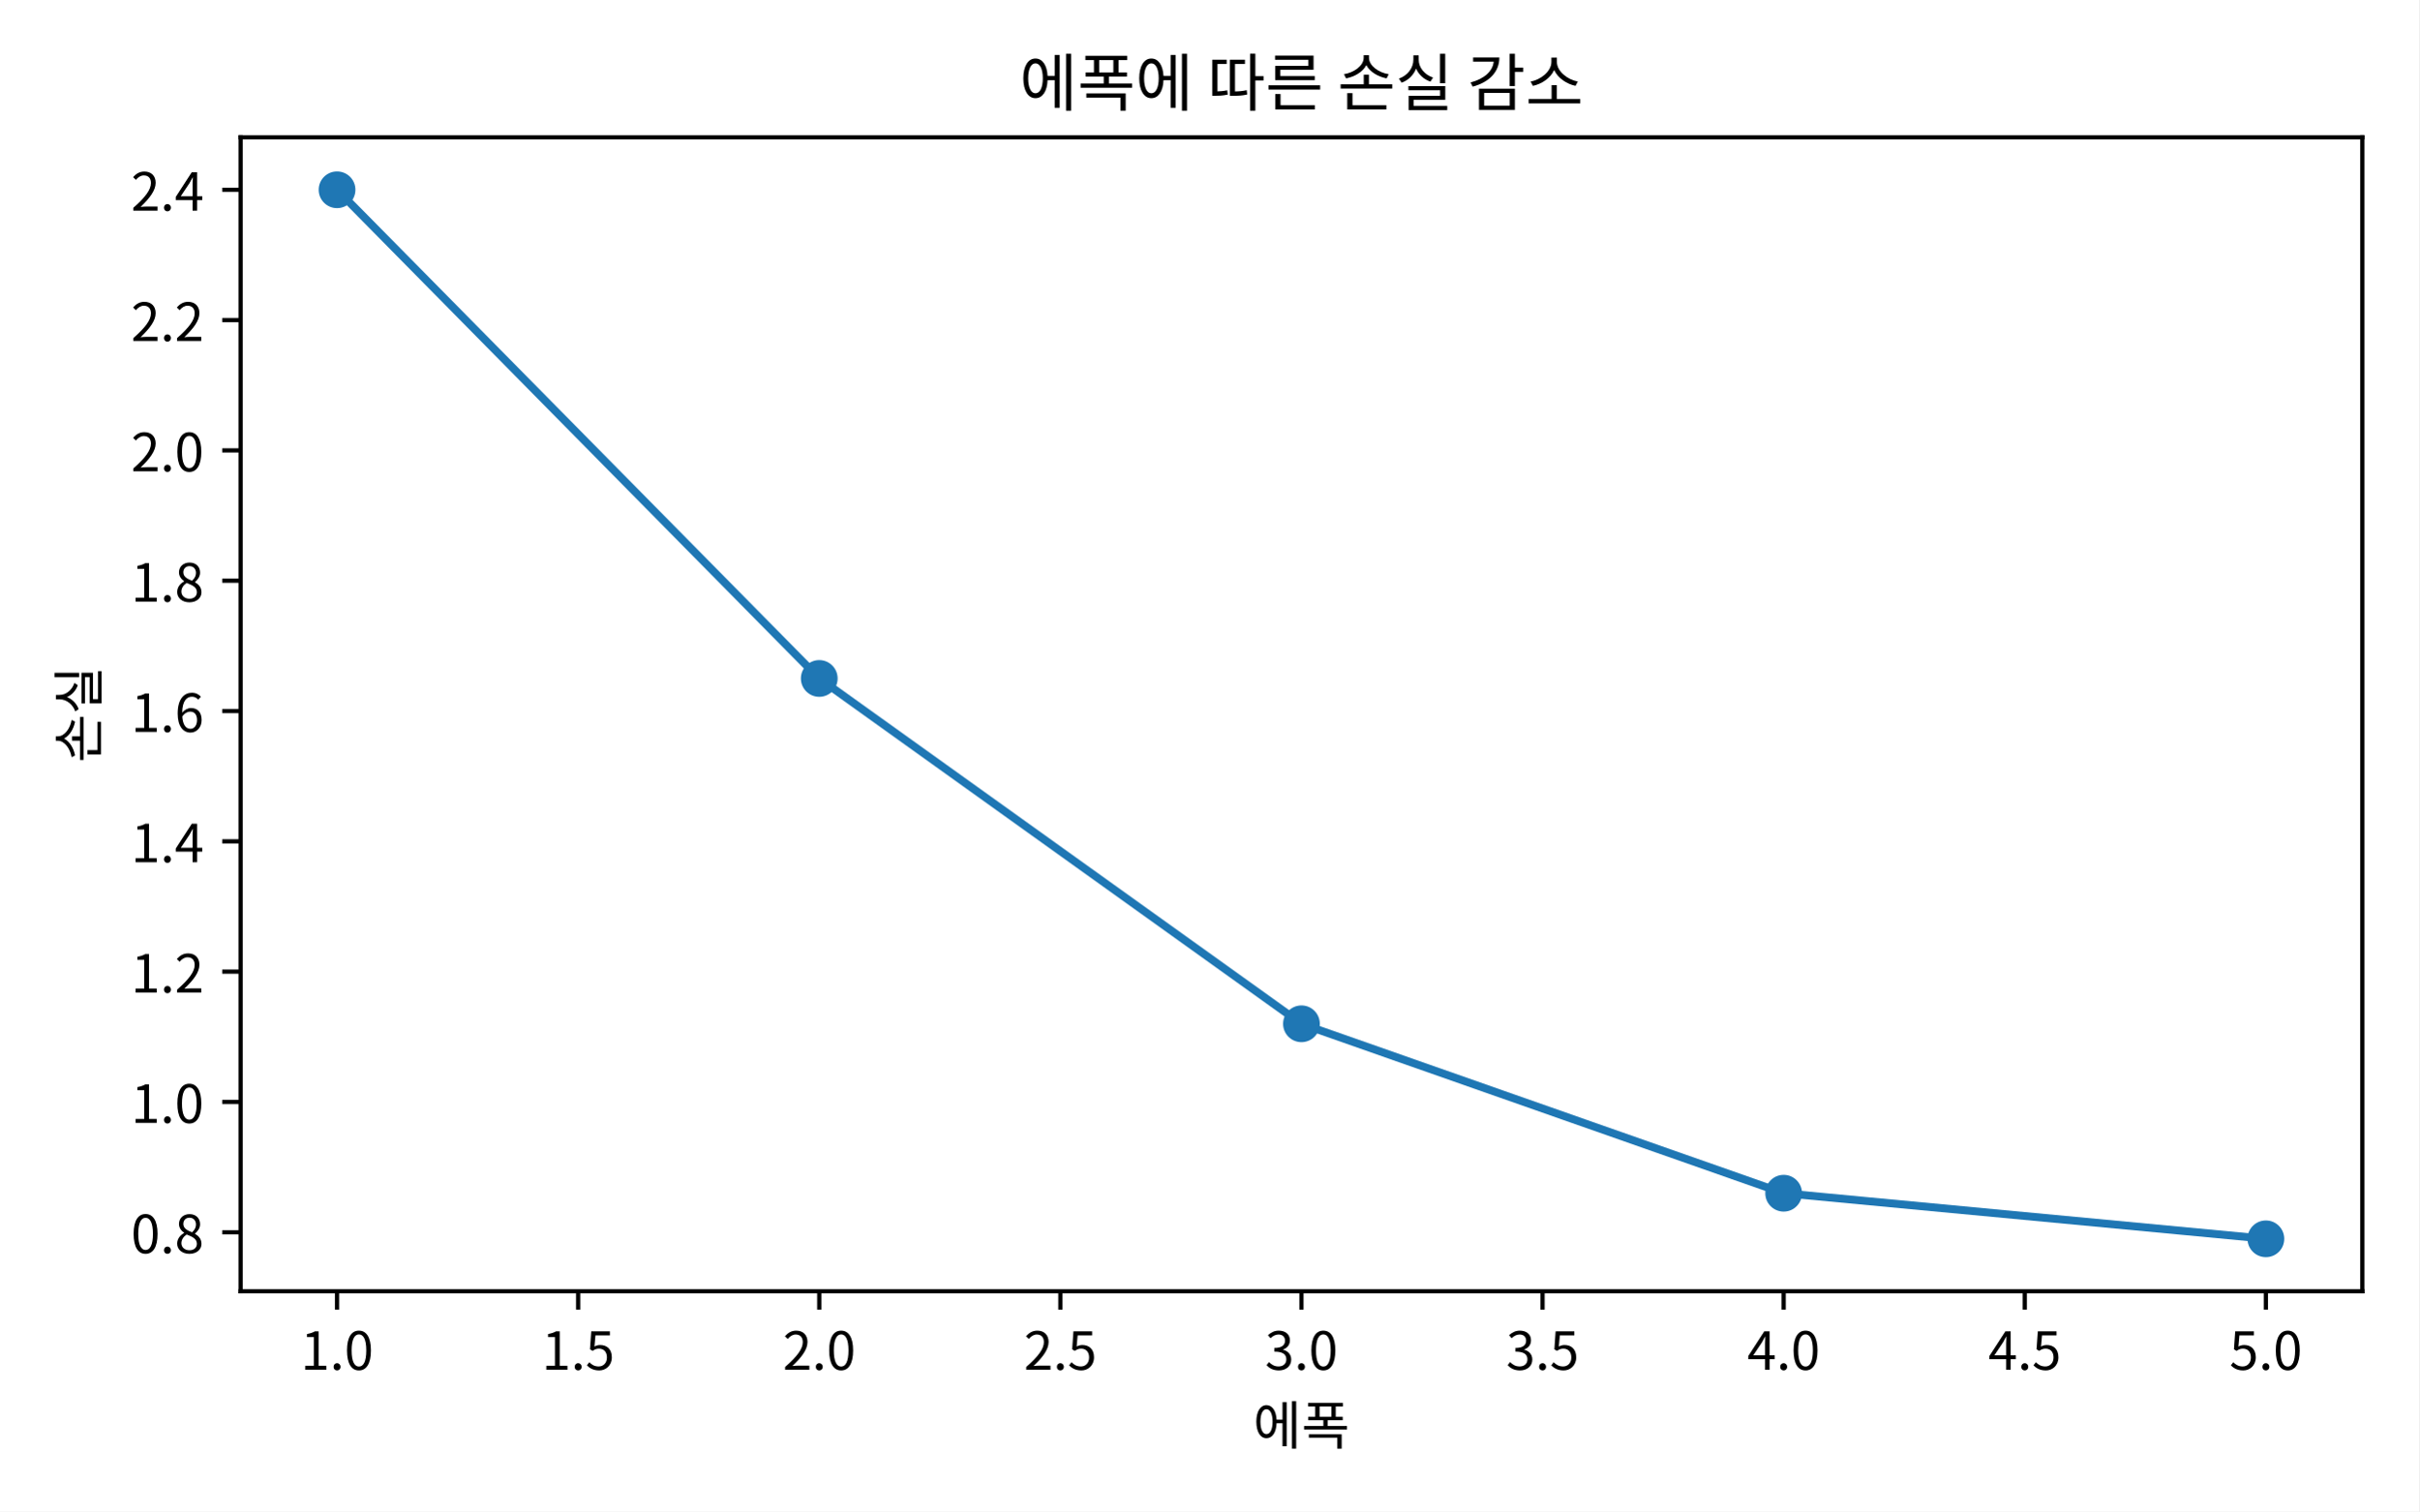
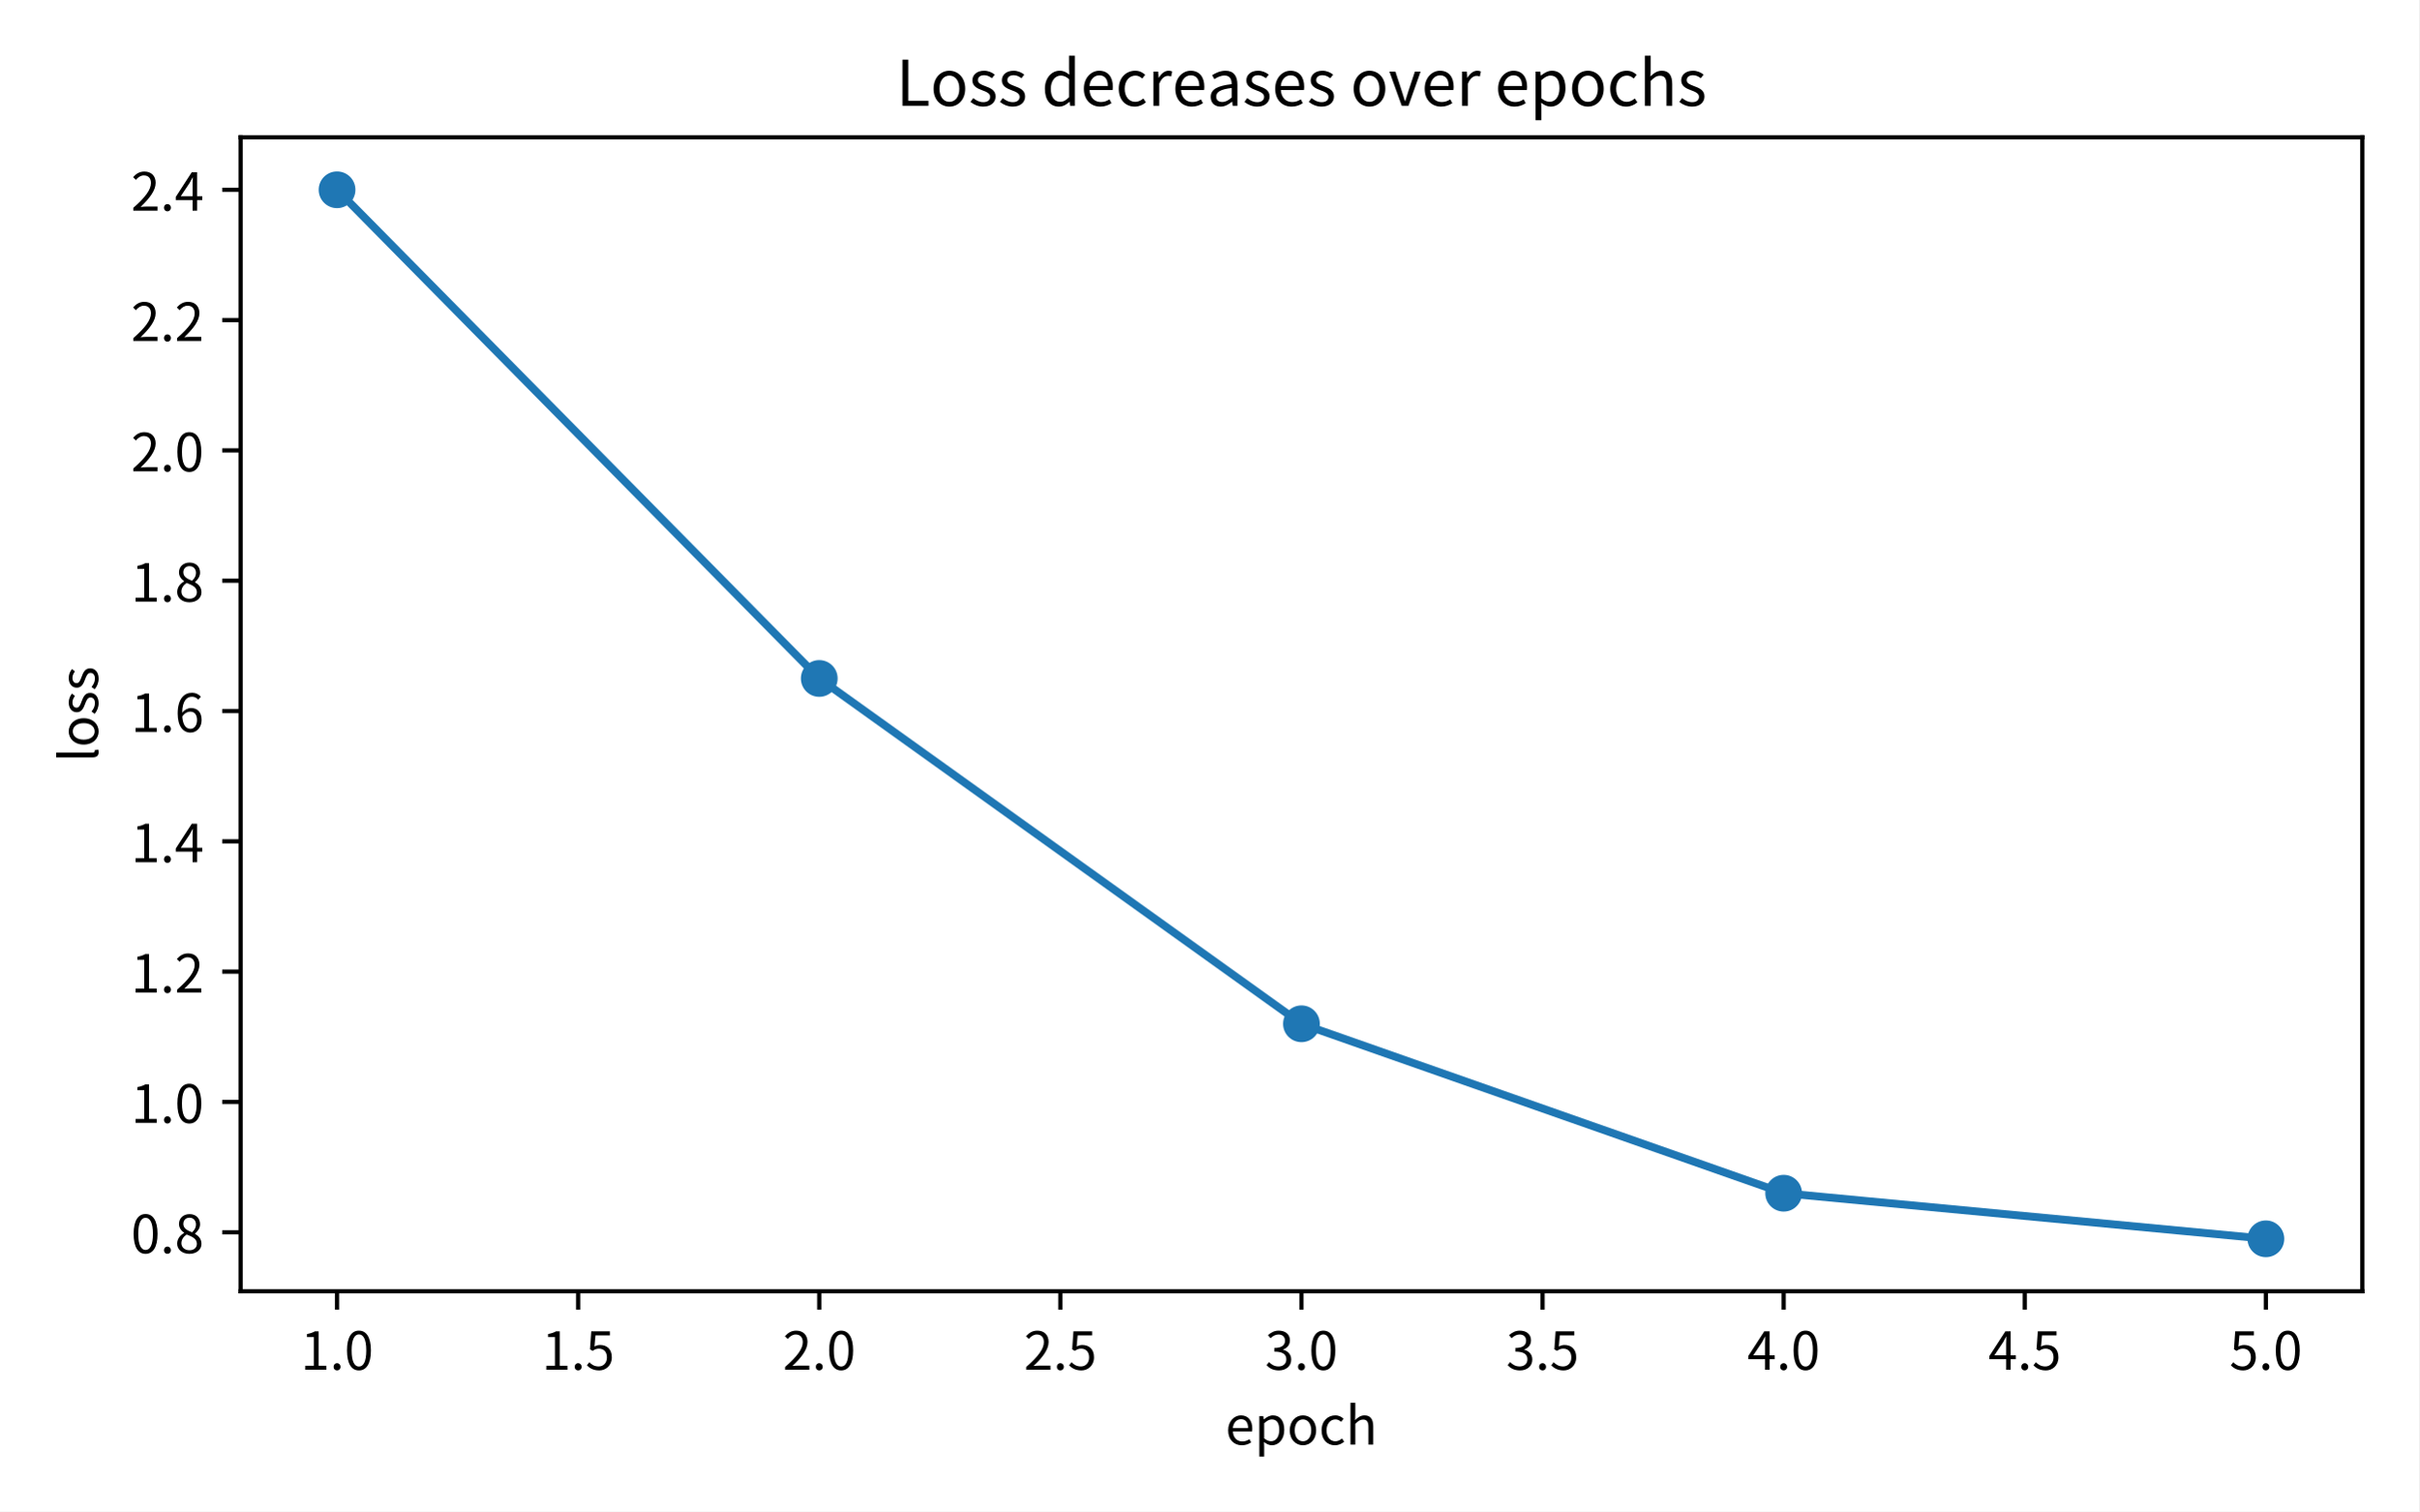
<svg xmlns="http://www.w3.org/2000/svg" xmlns:xlink="http://www.w3.org/1999/xlink" width="460.8pt" height="288pt" viewBox="0 0 460.8 288" version="1.1">
  <defs>
    <style type="text/css">*{stroke-linejoin: round; stroke-linecap: butt}</style>
  </defs>
  <g id="figure_1">
    <g id="patch_1">
      <path d="M 0 288 L 460.8 288 L 460.8 0 L 0 0 z " style="fill: #ffffff" />
    </g>
    <g id="axes_1">
      <g id="patch_2">
        <path d="M 45.83 246.04 L 450 246.04 L 450 26.16 L 45.83 26.16 z " style="fill: #ffffff" />
      </g>
      <g id="matplotlib.axis_1">
        <g id="xtick_1">
          <g id="line2d_1">
            <defs>
              <path id="m82375c42b1" d="M 0 0 L 0 3.5 " style="stroke: #000000; stroke-width: 0.8" />
            </defs>
            <g>
              <use xlink:href="#m82375c42b1" x="64.201" y="246.04" style="stroke: #000000; stroke-width: 0.8" />
            </g>
          </g>
          <g id="text_1">
            <g transform="translate(57.26152 260.9994) scale(0.1 -0.1)">
              <defs>
                <path id="NotoSansCJKjp-Regular-31" d="M 563 0 L 3136 0 L 3136 486 L 2195 486 L 2195 4691 L 1747 4691 C 1491 4544 1190 4435 774 4358 L 774 3987 L 1613 3987 L 1613 486 L 563 486 L 563 0 z " transform="scale(0.015625)" />
                <path id="NotoSansCJKjp-Regular-2e" d="M 890 -83 C 1120 -83 1312 96 1312 358 C 1312 627 1120 806 890 806 C 653 806 467 627 467 358 C 467 96 653 -83 890 -83 z " transform="scale(0.015625)" />
                <path id="NotoSansCJKjp-Regular-30" d="M 1779 -83 C 2669 -83 3238 723 3238 2362 C 3238 3987 2669 4774 1779 4774 C 883 4774 320 3987 320 2362 C 320 723 883 -83 1779 -83 z M 1779 390 C 1248 390 883 986 883 2362 C 883 3731 1248 4314 1779 4314 C 2310 4314 2675 3731 2675 2362 C 2675 986 2310 390 1779 390 z " transform="scale(0.015625)" />
              </defs>
              <use xlink:href="#NotoSansCJKjp-Regular-31" />
              <use xlink:href="#NotoSansCJKjp-Regular-2e" x="55.5" />
              <use xlink:href="#NotoSansCJKjp-Regular-30" x="83.3" />
            </g>
          </g>
        </g>
        <g id="xtick_2">
          <g id="line2d_2">
            <g>
              <use xlink:href="#m82375c42b1" x="110.13" y="246.04" style="stroke: #000000; stroke-width: 0.8" />
            </g>
          </g>
          <g id="text_2">
            <g transform="translate(103.1899 260.9994) scale(0.1 -0.1)">
              <defs>
                <path id="NotoSansCJKjp-Regular-35" d="M 1677 -83 C 2464 -83 3213 499 3213 1523 C 3213 2560 2573 3021 1798 3021 C 1517 3021 1306 2950 1094 2835 L 1216 4192 L 2982 4192 L 2982 4691 L 704 4691 L 550 2502 L 864 2304 C 1133 2483 1331 2579 1645 2579 C 2234 2579 2618 2182 2618 1510 C 2618 826 2176 403 1619 403 C 1075 403 730 653 467 922 L 173 538 C 493 224 941 -83 1677 -83 z " transform="scale(0.015625)" />
              </defs>
              <use xlink:href="#NotoSansCJKjp-Regular-31" />
              <use xlink:href="#NotoSansCJKjp-Regular-2e" x="55.5" />
              <use xlink:href="#NotoSansCJKjp-Regular-35" x="83.3" />
            </g>
          </g>
        </g>
        <g id="xtick_3">
          <g id="line2d_3">
            <g>
              <use xlink:href="#m82375c42b1" x="156.058" y="246.04" style="stroke: #000000; stroke-width: 0.8" />
            </g>
          </g>
          <g id="text_3">
            <g transform="translate(149.1183 260.9994) scale(0.1 -0.1)">
              <defs>
                <path id="NotoSansCJKjp-Regular-32" d="M 282 0 L 3232 0 L 3232 506 L 1933 506 C 1696 506 1408 480 1165 461 C 2266 1504 3008 2458 3008 3398 C 3008 4230 2477 4774 1638 4774 C 1043 4774 634 4506 256 4090 L 595 3757 C 858 4070 1184 4301 1568 4301 C 2150 4301 2432 3910 2432 3373 C 2432 2566 1754 1632 282 346 L 282 0 z " transform="scale(0.015625)" />
              </defs>
              <use xlink:href="#NotoSansCJKjp-Regular-32" />
              <use xlink:href="#NotoSansCJKjp-Regular-2e" x="55.5" />
              <use xlink:href="#NotoSansCJKjp-Regular-30" x="83.3" />
            </g>
          </g>
        </g>
        <g id="xtick_4">
          <g id="line2d_4">
            <g>
              <use xlink:href="#m82375c42b1" x="201.987" y="246.04" style="stroke: #000000; stroke-width: 0.8" />
            </g>
          </g>
          <g id="text_4">
            <g transform="translate(195.0467 260.9994) scale(0.1 -0.1)">
              <use xlink:href="#NotoSansCJKjp-Regular-32" />
              <use xlink:href="#NotoSansCJKjp-Regular-2e" x="55.5" />
              <use xlink:href="#NotoSansCJKjp-Regular-35" x="83.3" />
            </g>
          </g>
        </g>
        <g id="xtick_5">
          <g id="line2d_5">
            <g>
              <use xlink:href="#m82375c42b1" x="247.915" y="246.04" style="stroke: #000000; stroke-width: 0.8" />
            </g>
          </g>
          <g id="text_5">
            <g transform="translate(240.9752 260.9994) scale(0.1 -0.1)">
              <defs>
                <path id="NotoSansCJKjp-Regular-33" d="M 1683 -83 C 2522 -83 3194 416 3194 1254 C 3194 1901 2752 2310 2202 2445 L 2202 2477 C 2701 2650 3034 3034 3034 3603 C 3034 4346 2458 4774 1664 4774 C 1126 4774 710 4538 358 4218 L 672 3846 C 941 4115 1267 4301 1645 4301 C 2138 4301 2438 4006 2438 3558 C 2438 3053 2112 2662 1139 2662 L 1139 2214 C 2227 2214 2598 1843 2598 1274 C 2598 736 2208 403 1645 403 C 1114 403 762 659 486 941 L 186 563 C 493 224 954 -83 1683 -83 z " transform="scale(0.015625)" />
              </defs>
              <use xlink:href="#NotoSansCJKjp-Regular-33" />
              <use xlink:href="#NotoSansCJKjp-Regular-2e" x="55.5" />
              <use xlink:href="#NotoSansCJKjp-Regular-30" x="83.3" />
            </g>
          </g>
        </g>
        <g id="xtick_6">
          <g id="line2d_6">
            <g>
              <use xlink:href="#m82375c42b1" x="293.843" y="246.04" style="stroke: #000000; stroke-width: 0.8" />
            </g>
          </g>
          <g id="text_6">
            <g transform="translate(286.9036 260.9994) scale(0.1 -0.1)">
              <use xlink:href="#NotoSansCJKjp-Regular-33" />
              <use xlink:href="#NotoSansCJKjp-Regular-2e" x="55.5" />
              <use xlink:href="#NotoSansCJKjp-Regular-35" x="83.3" />
            </g>
          </g>
        </g>
        <g id="xtick_7">
          <g id="line2d_7">
            <g>
              <use xlink:href="#m82375c42b1" x="339.772" y="246.04" style="stroke: #000000; stroke-width: 0.8" />
            </g>
          </g>
          <g id="text_7">
            <g transform="translate(332.832 260.9994) scale(0.1 -0.1)">
              <defs>
                <path id="NotoSansCJKjp-Regular-34" d="M 2176 0 L 2726 0 L 2726 1293 L 3354 1293 L 3354 1760 L 2726 1760 L 2726 4691 L 2080 4691 L 128 1677 L 128 1293 L 2176 1293 L 2176 0 z M 2176 1760 L 736 1760 L 1805 3360 C 1939 3590 2067 3827 2182 4051 L 2208 4051 C 2195 3814 2176 3430 2176 3200 L 2176 1760 z " transform="scale(0.015625)" />
              </defs>
              <use xlink:href="#NotoSansCJKjp-Regular-34" />
              <use xlink:href="#NotoSansCJKjp-Regular-2e" x="55.5" />
              <use xlink:href="#NotoSansCJKjp-Regular-30" x="83.3" />
            </g>
          </g>
        </g>
        <g id="xtick_8">
          <g id="line2d_8">
            <g>
              <use xlink:href="#m82375c42b1" x="385.7" y="246.04" style="stroke: #000000; stroke-width: 0.8" />
            </g>
          </g>
          <g id="text_8">
            <g transform="translate(378.7604 260.9994) scale(0.1 -0.1)">
              <use xlink:href="#NotoSansCJKjp-Regular-34" />
              <use xlink:href="#NotoSansCJKjp-Regular-2e" x="55.5" />
              <use xlink:href="#NotoSansCJKjp-Regular-35" x="83.3" />
            </g>
          </g>
        </g>
        <g id="xtick_9">
          <g id="line2d_9">
            <g>
              <use xlink:href="#m82375c42b1" x="431.629" y="246.04" style="stroke: #000000; stroke-width: 0.8" />
            </g>
          </g>
          <g id="text_9">
            <g transform="translate(424.6888 260.9994) scale(0.1 -0.1)">
              <use xlink:href="#NotoSansCJKjp-Regular-35" />
              <use xlink:href="#NotoSansCJKjp-Regular-2e" x="55.5" />
              <use xlink:href="#NotoSansCJKjp-Regular-30" x="83.3" />
            </g>
          </g>
        </g>
        <g id="text_10">
-           <g transform="translate(238.715 275.2494) scale(0.1 -0.1)">
+           <g transform="translate(233.4298 275.2494) scale(0.1 -0.1)">
            <defs>
-               <path id="NotoSansCJKjp-Regular-c5d0" d="M 4730 5293 L 4730 -499 L 5242 -499 L 5242 5293 L 4730 5293 z M 1619 4314 C 2080 4314 2368 3731 2368 2797 C 2368 1856 2080 1274 1619 1274 C 1171 1274 883 1856 883 2797 C 883 3731 1171 4314 1619 4314 z M 1619 4806 C 877 4806 390 4032 390 2797 C 390 1555 877 774 1619 774 C 2336 774 2810 1472 2854 2605 L 3578 2605 L 3578 -205 L 4083 -205 L 4083 5171 L 3578 5171 L 3578 3040 L 2854 3040 C 2797 4134 2323 4806 1619 4806 z " transform="scale(0.015625)" />
-               <path id="NotoSansCJKjp-Regular-d3ed" d="M 902 1261 L 902 832 L 4371 832 L 4371 -499 L 4902 -499 L 4902 1261 L 902 1261 z M 320 2266 L 320 1837 L 5549 1837 L 5549 2266 L 3200 2266 L 3200 2970 L 5030 2970 L 5030 3392 L 4179 3392 L 4179 4646 L 5050 4646 L 5050 5082 L 806 5082 L 806 4646 L 1677 4646 L 1677 3392 L 826 3392 L 826 2970 L 2669 2970 L 2669 2266 L 320 2266 z M 2208 4646 L 3648 4646 L 3648 3392 L 2208 3392 L 2208 4646 z " transform="scale(0.015625)" />
+               <path id="NotoSansCJKjp-Regular-65" d="M 1997 -83 C 2464 -83 2835 70 3136 269 L 2931 659 C 2669 486 2400 384 2061 384 C 1402 384 947 858 909 1600 L 3251 1600 C 3264 1690 3277 1805 3277 1933 C 3277 2925 2778 3565 1888 3565 C 1094 3565 333 2867 333 1734 C 333 589 1069 -83 1997 -83 z M 902 2016 C 973 2707 1408 3098 1901 3098 C 2445 3098 2765 2720 2765 2016 L 902 2016 z " transform="scale(0.015625)" />
+               <path id="NotoSansCJKjp-Regular-70" d="M 589 -1466 L 1178 -1466 L 1178 -288 L 1158 320 C 1472 58 1805 -83 2118 -83 C 2912 -83 3629 602 3629 1792 C 3629 2867 3142 3565 2246 3565 C 1843 3565 1453 3334 1139 3072 L 1126 3072 L 1069 3475 L 589 3475 L 589 -1466 z M 2022 410 C 1792 410 1485 499 1178 768 L 1178 2598 C 1510 2906 1811 3072 2099 3072 C 2765 3072 3021 2560 3021 1786 C 3021 928 2598 410 2022 410 z " transform="scale(0.015625)" />
+               <path id="NotoSansCJKjp-Regular-6f" d="M 1939 -83 C 2790 -83 3546 582 3546 1734 C 3546 2893 2790 3565 1939 3565 C 1088 3565 333 2893 333 1734 C 333 582 1088 -83 1939 -83 z M 1939 403 C 1338 403 934 934 934 1734 C 934 2534 1338 3072 1939 3072 C 2541 3072 2950 2534 2950 1734 C 2950 934 2541 403 1939 403 z " transform="scale(0.015625)" />
+               <path id="NotoSansCJKjp-Regular-63" d="M 1958 -83 C 2374 -83 2771 83 3085 352 L 2829 749 C 2611 557 2330 403 2010 403 C 1370 403 934 934 934 1734 C 934 2534 1395 3072 2029 3072 C 2298 3072 2522 2950 2720 2771 L 3014 3155 C 2771 3373 2458 3565 2003 3565 C 1107 3565 333 2893 333 1734 C 333 582 1037 -83 1958 -83 z " transform="scale(0.015625)" />
+               <path id="NotoSansCJKjp-Regular-68" d="M 589 0 L 1178 0 L 1178 2522 C 1523 2874 1766 3053 2125 3053 C 2586 3053 2784 2778 2784 2125 L 2784 0 L 3366 0 L 3366 2202 C 3366 3085 3034 3565 2304 3565 C 1830 3565 1472 3302 1152 2982 L 1178 3699 L 1178 5094 L 589 5094 L 589 0 z " transform="scale(0.015625)" />
            </defs>
-             <use xlink:href="#NotoSansCJKjp-Regular-c5d0" />
-             <use xlink:href="#NotoSansCJKjp-Regular-d3ed" x="92" />
+             <use xlink:href="#NotoSansCJKjp-Regular-65" />
+             <use xlink:href="#NotoSansCJKjp-Regular-70" x="55.4" />
+             <use xlink:href="#NotoSansCJKjp-Regular-6f" x="117.4" />
+             <use xlink:href="#NotoSansCJKjp-Regular-63" x="178" />
+             <use xlink:href="#NotoSansCJKjp-Regular-68" x="229" />
          </g>
        </g>
      </g>
      <g id="matplotlib.axis_2">
        <g id="ytick_1">
          <g id="line2d_10">
            <defs>
              <path id="m13616941af" d="M 0 0 L -3.5 0 " style="stroke: #000000; stroke-width: 0.8" />
            </defs>
            <g>
              <use xlink:href="#m13616941af" x="45.83" y="234.804" style="stroke: #000000; stroke-width: 0.8" />
            </g>
          </g>
          <g id="text_11">
            <g transform="translate(24.95031 238.7836) scale(0.1 -0.1)">
              <defs>
                <path id="NotoSansCJKjp-Regular-38" d="M 1792 -83 C 2669 -83 3258 448 3258 1126 C 3258 1773 2880 2125 2470 2362 L 2470 2394 C 2746 2611 3091 3034 3091 3526 C 3091 4250 2605 4762 1805 4762 C 1075 4762 518 4282 518 3571 C 518 3078 813 2726 1152 2490 L 1152 2464 C 723 2234 294 1792 294 1165 C 294 442 922 -83 1792 -83 z M 2112 2547 C 1555 2765 1050 3014 1050 3571 C 1050 4026 1363 4326 1798 4326 C 2298 4326 2592 3962 2592 3494 C 2592 3149 2426 2829 2112 2547 z M 1798 352 C 1235 352 813 717 813 1216 C 813 1664 1082 2035 1459 2278 C 2125 2010 2701 1779 2701 1146 C 2701 678 2342 352 1798 352 z " transform="scale(0.015625)" />
              </defs>
              <use xlink:href="#NotoSansCJKjp-Regular-30" />
              <use xlink:href="#NotoSansCJKjp-Regular-2e" x="55.5" />
              <use xlink:href="#NotoSansCJKjp-Regular-38" x="83.3" />
            </g>
          </g>
        </g>
        <g id="ytick_2">
          <g id="line2d_11">
            <g>
              <use xlink:href="#m13616941af" x="45.83" y="209.973" style="stroke: #000000; stroke-width: 0.8" />
            </g>
          </g>
          <g id="text_12">
            <g transform="translate(24.95031 213.9524) scale(0.1 -0.1)">
              <use xlink:href="#NotoSansCJKjp-Regular-31" />
              <use xlink:href="#NotoSansCJKjp-Regular-2e" x="55.5" />
              <use xlink:href="#NotoSansCJKjp-Regular-30" x="83.3" />
            </g>
          </g>
        </g>
        <g id="ytick_3">
          <g id="line2d_12">
            <g>
              <use xlink:href="#m13616941af" x="45.83" y="185.142" style="stroke: #000000; stroke-width: 0.8" />
            </g>
          </g>
          <g id="text_13">
            <g transform="translate(24.95031 189.1212) scale(0.1 -0.1)">
              <use xlink:href="#NotoSansCJKjp-Regular-31" />
              <use xlink:href="#NotoSansCJKjp-Regular-2e" x="55.5" />
              <use xlink:href="#NotoSansCJKjp-Regular-32" x="83.3" />
            </g>
          </g>
        </g>
        <g id="ytick_4">
          <g id="line2d_13">
            <g>
              <use xlink:href="#m13616941af" x="45.83" y="160.31" style="stroke: #000000; stroke-width: 0.8" />
            </g>
          </g>
          <g id="text_14">
            <g transform="translate(24.95031 164.2901) scale(0.1 -0.1)">
              <use xlink:href="#NotoSansCJKjp-Regular-31" />
              <use xlink:href="#NotoSansCJKjp-Regular-2e" x="55.5" />
              <use xlink:href="#NotoSansCJKjp-Regular-34" x="83.3" />
            </g>
          </g>
        </g>
        <g id="ytick_5">
          <g id="line2d_14">
            <g>
              <use xlink:href="#m13616941af" x="45.83" y="135.479" style="stroke: #000000; stroke-width: 0.8" />
            </g>
          </g>
          <g id="text_15">
            <g transform="translate(24.95031 139.4589) scale(0.1 -0.1)">
              <defs>
                <path id="NotoSansCJKjp-Regular-36" d="M 1926 -83 C 2656 -83 3277 531 3277 1440 C 3277 2426 2765 2912 1971 2912 C 1606 2912 1197 2701 909 2349 C 934 3802 1466 4294 2118 4294 C 2400 4294 2682 4154 2861 3936 L 3194 4294 C 2931 4576 2579 4774 2093 4774 C 1184 4774 358 4077 358 2240 C 358 691 1030 -83 1926 -83 z M 922 1882 C 1229 2317 1587 2477 1875 2477 C 2445 2477 2720 2074 2720 1440 C 2720 800 2374 378 1926 378 C 1338 378 986 909 922 1882 z " transform="scale(0.015625)" />
              </defs>
              <use xlink:href="#NotoSansCJKjp-Regular-31" />
              <use xlink:href="#NotoSansCJKjp-Regular-2e" x="55.5" />
              <use xlink:href="#NotoSansCJKjp-Regular-36" x="83.3" />
            </g>
          </g>
        </g>
        <g id="ytick_6">
          <g id="line2d_15">
            <g>
              <use xlink:href="#m13616941af" x="45.83" y="110.648" style="stroke: #000000; stroke-width: 0.8" />
            </g>
          </g>
          <g id="text_16">
            <g transform="translate(24.95031 114.6277) scale(0.1 -0.1)">
              <use xlink:href="#NotoSansCJKjp-Regular-31" />
              <use xlink:href="#NotoSansCJKjp-Regular-2e" x="55.5" />
              <use xlink:href="#NotoSansCJKjp-Regular-38" x="83.3" />
            </g>
          </g>
        </g>
        <g id="ytick_7">
          <g id="line2d_16">
            <g>
              <use xlink:href="#m13616941af" x="45.83" y="85.817" style="stroke: #000000; stroke-width: 0.8" />
            </g>
          </g>
          <g id="text_17">
            <g transform="translate(24.95031 89.79657) scale(0.1 -0.1)">
              <use xlink:href="#NotoSansCJKjp-Regular-32" />
              <use xlink:href="#NotoSansCJKjp-Regular-2e" x="55.5" />
              <use xlink:href="#NotoSansCJKjp-Regular-30" x="83.3" />
            </g>
          </g>
        </g>
        <g id="ytick_8">
          <g id="line2d_17">
            <g>
              <use xlink:href="#m13616941af" x="45.83" y="60.986" style="stroke: #000000; stroke-width: 0.8" />
            </g>
          </g>
          <g id="text_18">
            <g transform="translate(24.95031 64.9654) scale(0.1 -0.1)">
              <use xlink:href="#NotoSansCJKjp-Regular-32" />
              <use xlink:href="#NotoSansCJKjp-Regular-2e" x="55.5" />
              <use xlink:href="#NotoSansCJKjp-Regular-32" x="83.3" />
            </g>
          </g>
        </g>
        <g id="ytick_9">
          <g id="line2d_18">
            <g>
              <use xlink:href="#m13616941af" x="45.83" y="36.155" style="stroke: #000000; stroke-width: 0.8" />
            </g>
          </g>
          <g id="text_19">
            <g transform="translate(24.95031 40.13423) scale(0.1 -0.1)">
              <use xlink:href="#NotoSansCJKjp-Regular-32" />
              <use xlink:href="#NotoSansCJKjp-Regular-2e" x="55.5" />
              <use xlink:href="#NotoSansCJKjp-Regular-34" x="83.3" />
            </g>
          </g>
        </g>
        <g id="text_20">
-           <g transform="translate(18.65969 145.3) rotate(-90) scale(0.1 -0.1)">
+           <g transform="translate(18.65969 145.2297) rotate(-90) scale(0.1 -0.1)">
            <defs>
-               <path id="NotoSansCJKjp-Regular-c190" d="M 992 1286 L 992 -371 L 4966 -371 L 4966 64 L 1523 64 L 1523 1286 L 992 1286 z M 2669 3162 L 2669 2189 L 320 2189 L 320 1754 L 5562 1754 L 5562 2189 L 3194 2189 L 3194 3162 L 2669 3162 z M 2662 5139 L 2662 4883 C 2662 4077 1683 3379 659 3213 L 870 2790 C 1747 2957 2573 3443 2931 4134 C 3290 3443 4122 2957 4992 2790 L 5203 3213 C 4179 3373 3200 4070 3200 4883 L 3200 5139 L 2662 5139 z " transform="scale(0.015625)" />
-               <path id="NotoSansCJKjp-Regular-c2e4" d="M 4531 5293 L 4531 2298 L 5056 2298 L 5056 5293 L 4531 5293 z M 1338 -6 L 1338 -435 L 5261 -435 L 5261 -6 L 1850 -6 L 1850 608 L 5062 608 L 5062 2003 L 1318 2003 L 1318 1581 L 4538 1581 L 4538 1011 L 1338 1011 L 1338 -6 z M 1824 5126 L 1824 4685 C 1824 3846 1229 3072 358 2771 L 627 2349 C 1312 2598 1843 3123 2099 3782 C 2362 3168 2886 2688 3558 2458 L 3821 2874 C 2963 3155 2362 3878 2362 4685 L 2362 5126 L 1824 5126 z " transform="scale(0.015625)" />
+               <path id="NotoSansCJKjp-Regular-6c" d="M 1203 -83 C 1363 -83 1459 -58 1542 -32 L 1459 416 C 1395 403 1370 403 1338 403 C 1248 403 1178 474 1178 653 L 1178 5094 L 589 5094 L 589 691 C 589 198 768 -83 1203 -83 z " transform="scale(0.015625)" />
+               <path id="NotoSansCJKjp-Regular-73" d="M 1498 -83 C 2317 -83 2758 384 2758 947 C 2758 1606 2208 1811 1702 2003 C 1312 2150 954 2278 954 2605 C 954 2880 1158 3110 1600 3110 C 1907 3110 2150 2976 2387 2803 L 2669 3168 C 2406 3386 2022 3565 1594 3565 C 832 3565 397 3130 397 2579 C 397 1984 922 1754 1408 1574 C 1792 1434 2202 1267 2202 915 C 2202 614 1978 371 1517 371 C 1101 371 794 538 486 787 L 205 397 C 531 122 1005 -83 1498 -83 z " transform="scale(0.015625)" />
            </defs>
-             <use xlink:href="#NotoSansCJKjp-Regular-c190" />
-             <use xlink:href="#NotoSansCJKjp-Regular-c2e4" x="92" />
+             <use xlink:href="#NotoSansCJKjp-Regular-6c" />
+             <use xlink:href="#NotoSansCJKjp-Regular-6f" x="28.4" />
+             <use xlink:href="#NotoSansCJKjp-Regular-73" x="89" />
+             <use xlink:href="#NotoSansCJKjp-Regular-73" x="135.8" />
          </g>
        </g>
      </g>
      <g id="line2d_19">
-         <path d="M 64.201 36.155 L 156.058 129.271 L 247.915 195.074 L 339.772 227.355 L 431.629 236.045 " clip-path="url(#pe36f30b845)" style="fill: none; stroke: #1f77b4; stroke-width: 1.5; stroke-linecap: square" />
+         <path d="M 64.201 36.155 L 156.058 129.271 L 247.915 195.074 L 339.772 227.355 L 431.629 236.045 " clip-path="url(#pfd9e10957d)" style="fill: none; stroke: #1f77b4; stroke-width: 1.5; stroke-linecap: square" />
        <defs>
          <path id="mca828d2906" d="M 0 3 C 0.796 3 1.559 2.684 2.121 2.121 C 2.684 1.559 3 0.796 3 0 C 3 -0.796 2.684 -1.559 2.121 -2.121 C 1.559 -2.684 0.796 -3 0 -3 C -0.796 -3 -1.559 -2.684 -2.121 -2.121 C -2.684 -1.559 -3 -0.796 -3 0 C -3 0.796 -2.684 1.559 -2.121 2.121 C -1.559 2.684 -0.796 3 0 3 z " style="stroke: #1f77b4" />
        </defs>
-         <g clip-path="url(#pe36f30b845)">
+         <g clip-path="url(#pfd9e10957d)">
          <use xlink:href="#mca828d2906" x="64.201" y="36.155" style="fill: #1f77b4; stroke: #1f77b4" />
          <use xlink:href="#mca828d2906" x="156.058" y="129.271" style="fill: #1f77b4; stroke: #1f77b4" />
          <use xlink:href="#mca828d2906" x="247.915" y="195.074" style="fill: #1f77b4; stroke: #1f77b4" />
          <use xlink:href="#mca828d2906" x="339.772" y="227.355" style="fill: #1f77b4; stroke: #1f77b4" />
          <use xlink:href="#mca828d2906" x="431.629" y="236.045" style="fill: #1f77b4; stroke: #1f77b4" />
        </g>
      </g>
      <g id="patch_3">
        <path d="M 45.83 246.04 L 45.83 26.16 " style="fill: none; stroke: #000000; stroke-width: 0.8; stroke-linejoin: miter; stroke-linecap: square" />
      </g>
      <g id="patch_4">
        <path d="M 450 246.04 L 450 26.16 " style="fill: none; stroke: #000000; stroke-width: 0.8; stroke-linejoin: miter; stroke-linecap: square" />
      </g>
      <g id="patch_5">
        <path d="M 45.83 246.04 L 450 246.04 " style="fill: none; stroke: #000000; stroke-width: 0.8; stroke-linejoin: miter; stroke-linecap: square" />
      </g>
      <g id="patch_6">
        <path d="M 45.83 26.16 L 450 26.16 " style="fill: none; stroke: #000000; stroke-width: 0.8; stroke-linejoin: miter; stroke-linecap: square" />
      </g>
      <g id="text_21">
-         <g transform="translate(194.2019 20.16) scale(0.12 -0.12)">
+         <g transform="translate(170.695 20.16) scale(0.12 -0.12)">
          <defs>
+             <path id="NotoSansCJKjp-Regular-4c" d="M 646 0 L 3290 0 L 3290 506 L 1235 506 L 1235 4691 L 646 4691 L 646 0 z " transform="scale(0.015625)" />
            <path id="NotoSansCJKjp-Regular-20" transform="scale(0.015625)" />
-             <path id="NotoSansCJKjp-Regular-b530" d="M 4333 5299 L 4333 -499 L 4864 -499 L 4864 2573 L 5696 2573 L 5696 3021 L 4864 3021 L 4864 5299 L 4333 5299 z M 486 4685 L 486 1018 L 742 1018 C 1094 1018 1523 1024 2061 1139 L 2010 1581 C 1638 1498 1299 1472 1018 1466 L 1018 4250 L 1952 4250 L 1952 4685 L 486 4685 z M 2278 4685 L 2278 1018 L 2554 1018 C 3149 1018 3546 1030 4038 1152 L 3987 1594 C 3597 1498 3245 1466 2797 1459 L 2797 4250 L 3808 4250 L 3808 4685 L 2278 4685 z " transform="scale(0.015625)" />
-             <path id="NotoSansCJKjp-Regular-b978" d="M 314 2086 L 314 1651 L 5562 1651 L 5562 2086 L 314 2086 z M 1005 1197 L 1005 -371 L 5018 -371 L 5018 64 L 1536 64 L 1536 1197 L 1005 1197 z M 992 3027 L 992 2611 L 5011 2611 L 5011 3027 L 1517 3027 L 1517 3661 L 4890 3661 L 4890 5101 L 979 5101 L 979 4678 L 4365 4678 L 4365 4058 L 992 4058 L 992 3027 z " transform="scale(0.015625)" />
-             <path id="NotoSansCJKjp-Regular-ac10" d="M 1165 1741 L 1165 -416 L 4813 -416 L 4813 1741 L 1165 1741 z M 4288 1306 L 4288 13 L 1690 13 L 1690 1306 L 4288 1306 z M 4282 5293 L 4282 2010 L 4813 2010 L 4813 3443 L 5664 3443 L 5664 3885 L 4813 3885 L 4813 5293 L 4282 5293 z M 570 4915 L 570 4486 L 2662 4486 C 2566 3520 1715 2752 314 2374 L 525 1946 C 2227 2413 3238 3456 3238 4915 L 570 4915 z " transform="scale(0.015625)" />
-             <path id="NotoSansCJKjp-Regular-c18c" d="M 2656 2099 L 2656 691 L 320 691 L 320 256 L 5568 256 L 5568 691 L 3181 691 L 3181 2099 L 2656 2099 z M 2637 4902 L 2637 4461 C 2637 3501 1549 2650 525 2470 L 755 2029 C 1645 2214 2541 2810 2918 3635 C 3296 2810 4198 2214 5088 2029 L 5318 2470 C 4294 2650 3194 3501 3194 4461 L 3194 4902 L 2637 4902 z " transform="scale(0.015625)" />
+             <path id="NotoSansCJKjp-Regular-64" d="M 1773 -83 C 2189 -83 2560 141 2829 410 L 2848 410 L 2899 0 L 3379 0 L 3379 5094 L 2790 5094 L 2790 3757 L 2822 3162 C 2515 3411 2253 3565 1843 3565 C 1050 3565 339 2861 339 1734 C 339 576 902 -83 1773 -83 z M 1901 410 C 1293 410 941 902 941 1741 C 941 2534 1389 3072 1946 3072 C 2234 3072 2502 2970 2790 2707 L 2790 883 C 2502 563 2221 410 1901 410 z " transform="scale(0.015625)" />
+             <path id="NotoSansCJKjp-Regular-72" d="M 589 0 L 1178 0 L 1178 2234 C 1408 2822 1760 3040 2048 3040 C 2195 3040 2272 3021 2387 2982 L 2496 3488 C 2387 3546 2278 3565 2125 3565 C 1741 3565 1382 3283 1139 2842 L 1126 2842 L 1069 3475 L 589 3475 L 589 0 z " transform="scale(0.015625)" />
+             <path id="NotoSansCJKjp-Regular-61" d="M 1389 -83 C 1818 -83 2208 141 2541 416 L 2560 416 L 2611 0 L 3091 0 L 3091 2138 C 3091 3002 2739 3565 1888 3565 C 1325 3565 838 3315 525 3110 L 749 2707 C 1024 2893 1389 3078 1792 3078 C 2362 3078 2509 2650 2509 2202 C 1030 2035 378 1658 378 902 C 378 275 806 -83 1389 -83 z M 1555 390 C 1210 390 941 544 941 941 C 941 1389 1338 1677 2509 1811 L 2509 845 C 2170 544 1888 390 1555 390 z " transform="scale(0.015625)" />
+             <path id="NotoSansCJKjp-Regular-76" d="M 1338 0 L 2022 0 L 3251 3475 L 2675 3475 L 2016 1498 C 1914 1158 1798 806 1696 474 L 1664 474 C 1562 806 1453 1158 1344 1498 L 691 3475 L 83 3475 L 1338 0 z " transform="scale(0.015625)" />
          </defs>
-           <use xlink:href="#NotoSansCJKjp-Regular-c5d0" />
-           <use xlink:href="#NotoSansCJKjp-Regular-d3ed" x="92" />
-           <use xlink:href="#NotoSansCJKjp-Regular-c5d0" x="184" />
-           <use xlink:href="#NotoSansCJKjp-Regular-20" x="276" />
-           <use xlink:href="#NotoSansCJKjp-Regular-b530" x="298.4" />
-           <use xlink:href="#NotoSansCJKjp-Regular-b978" x="390.4" />
-           <use xlink:href="#NotoSansCJKjp-Regular-20" x="482.4" />
-           <use xlink:href="#NotoSansCJKjp-Regular-c190" x="504.8" />
-           <use xlink:href="#NotoSansCJKjp-Regular-c2e4" x="596.8" />
-           <use xlink:href="#NotoSansCJKjp-Regular-20" x="688.8" />
-           <use xlink:href="#NotoSansCJKjp-Regular-ac10" x="711.2" />
-           <use xlink:href="#NotoSansCJKjp-Regular-c18c" x="803.2" />
+           <use xlink:href="#NotoSansCJKjp-Regular-4c" />
+           <use xlink:href="#NotoSansCJKjp-Regular-6f" x="54.3" />
+           <use xlink:href="#NotoSansCJKjp-Regular-73" x="114.9" />
+           <use xlink:href="#NotoSansCJKjp-Regular-73" x="161.7" />
+           <use xlink:href="#NotoSansCJKjp-Regular-20" x="208.5" />
+           <use xlink:href="#NotoSansCJKjp-Regular-64" x="230.9" />
+           <use xlink:href="#NotoSansCJKjp-Regular-65" x="292.9" />
+           <use xlink:href="#NotoSansCJKjp-Regular-63" x="348.3" />
+           <use xlink:href="#NotoSansCJKjp-Regular-72" x="399.3" />
+           <use xlink:href="#NotoSansCJKjp-Regular-65" x="438.1" />
+           <use xlink:href="#NotoSansCJKjp-Regular-61" x="493.5" />
+           <use xlink:href="#NotoSansCJKjp-Regular-73" x="549.8" />
+           <use xlink:href="#NotoSansCJKjp-Regular-65" x="596.6" />
+           <use xlink:href="#NotoSansCJKjp-Regular-73" x="652" />
+           <use xlink:href="#NotoSansCJKjp-Regular-20" x="698.8" />
+           <use xlink:href="#NotoSansCJKjp-Regular-6f" x="721.2" />
+           <use xlink:href="#NotoSansCJKjp-Regular-76" x="781.8" />
+           <use xlink:href="#NotoSansCJKjp-Regular-65" x="833.9" />
+           <use xlink:href="#NotoSansCJKjp-Regular-72" x="889.3" />
+           <use xlink:href="#NotoSansCJKjp-Regular-20" x="928.1" />
+           <use xlink:href="#NotoSansCJKjp-Regular-65" x="950.5" />
+           <use xlink:href="#NotoSansCJKjp-Regular-70" x="1005.9" />
+           <use xlink:href="#NotoSansCJKjp-Regular-6f" x="1067.9" />
+           <use xlink:href="#NotoSansCJKjp-Regular-63" x="1128.5" />
+           <use xlink:href="#NotoSansCJKjp-Regular-68" x="1179.5" />
+           <use xlink:href="#NotoSansCJKjp-Regular-73" x="1240.2" />
        </g>
      </g>
    </g>
  </g>
  <defs>
-     <clipPath id="pe36f30b845">
+     <clipPath id="pfd9e10957d">
      <rect x="45.83" y="26.16" width="404.17" height="219.88" />
    </clipPath>
  </defs>
</svg>
